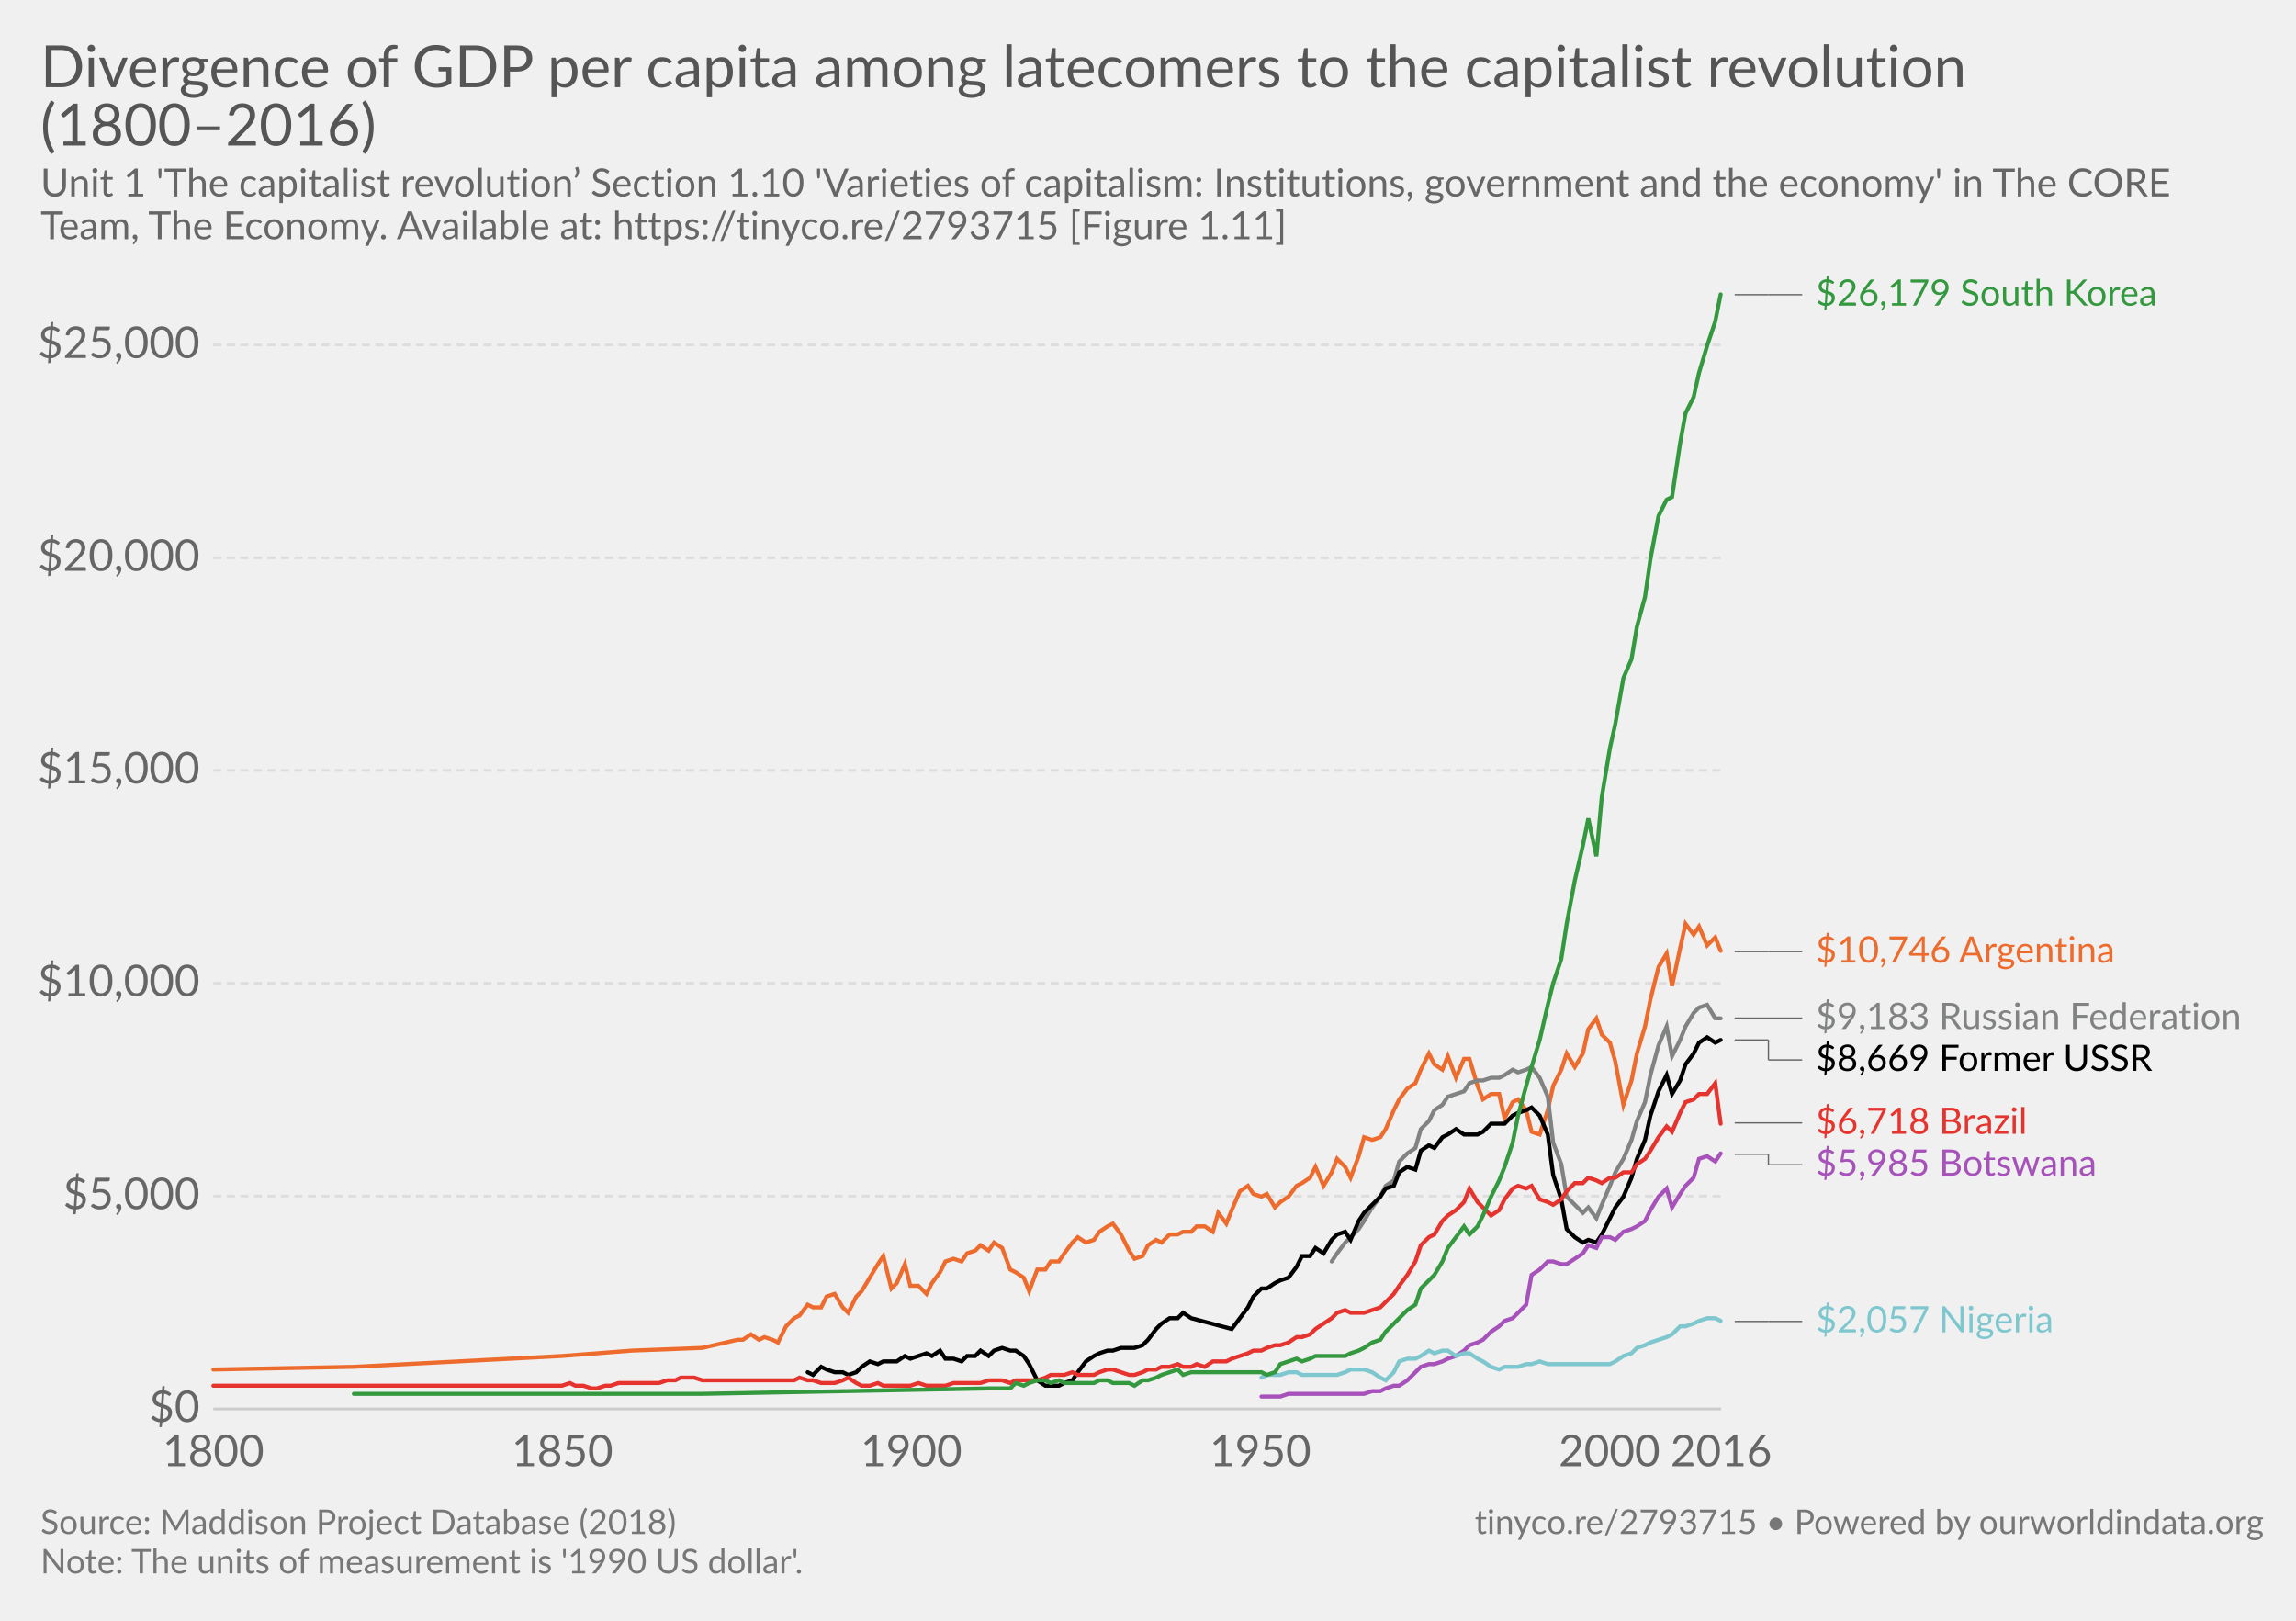
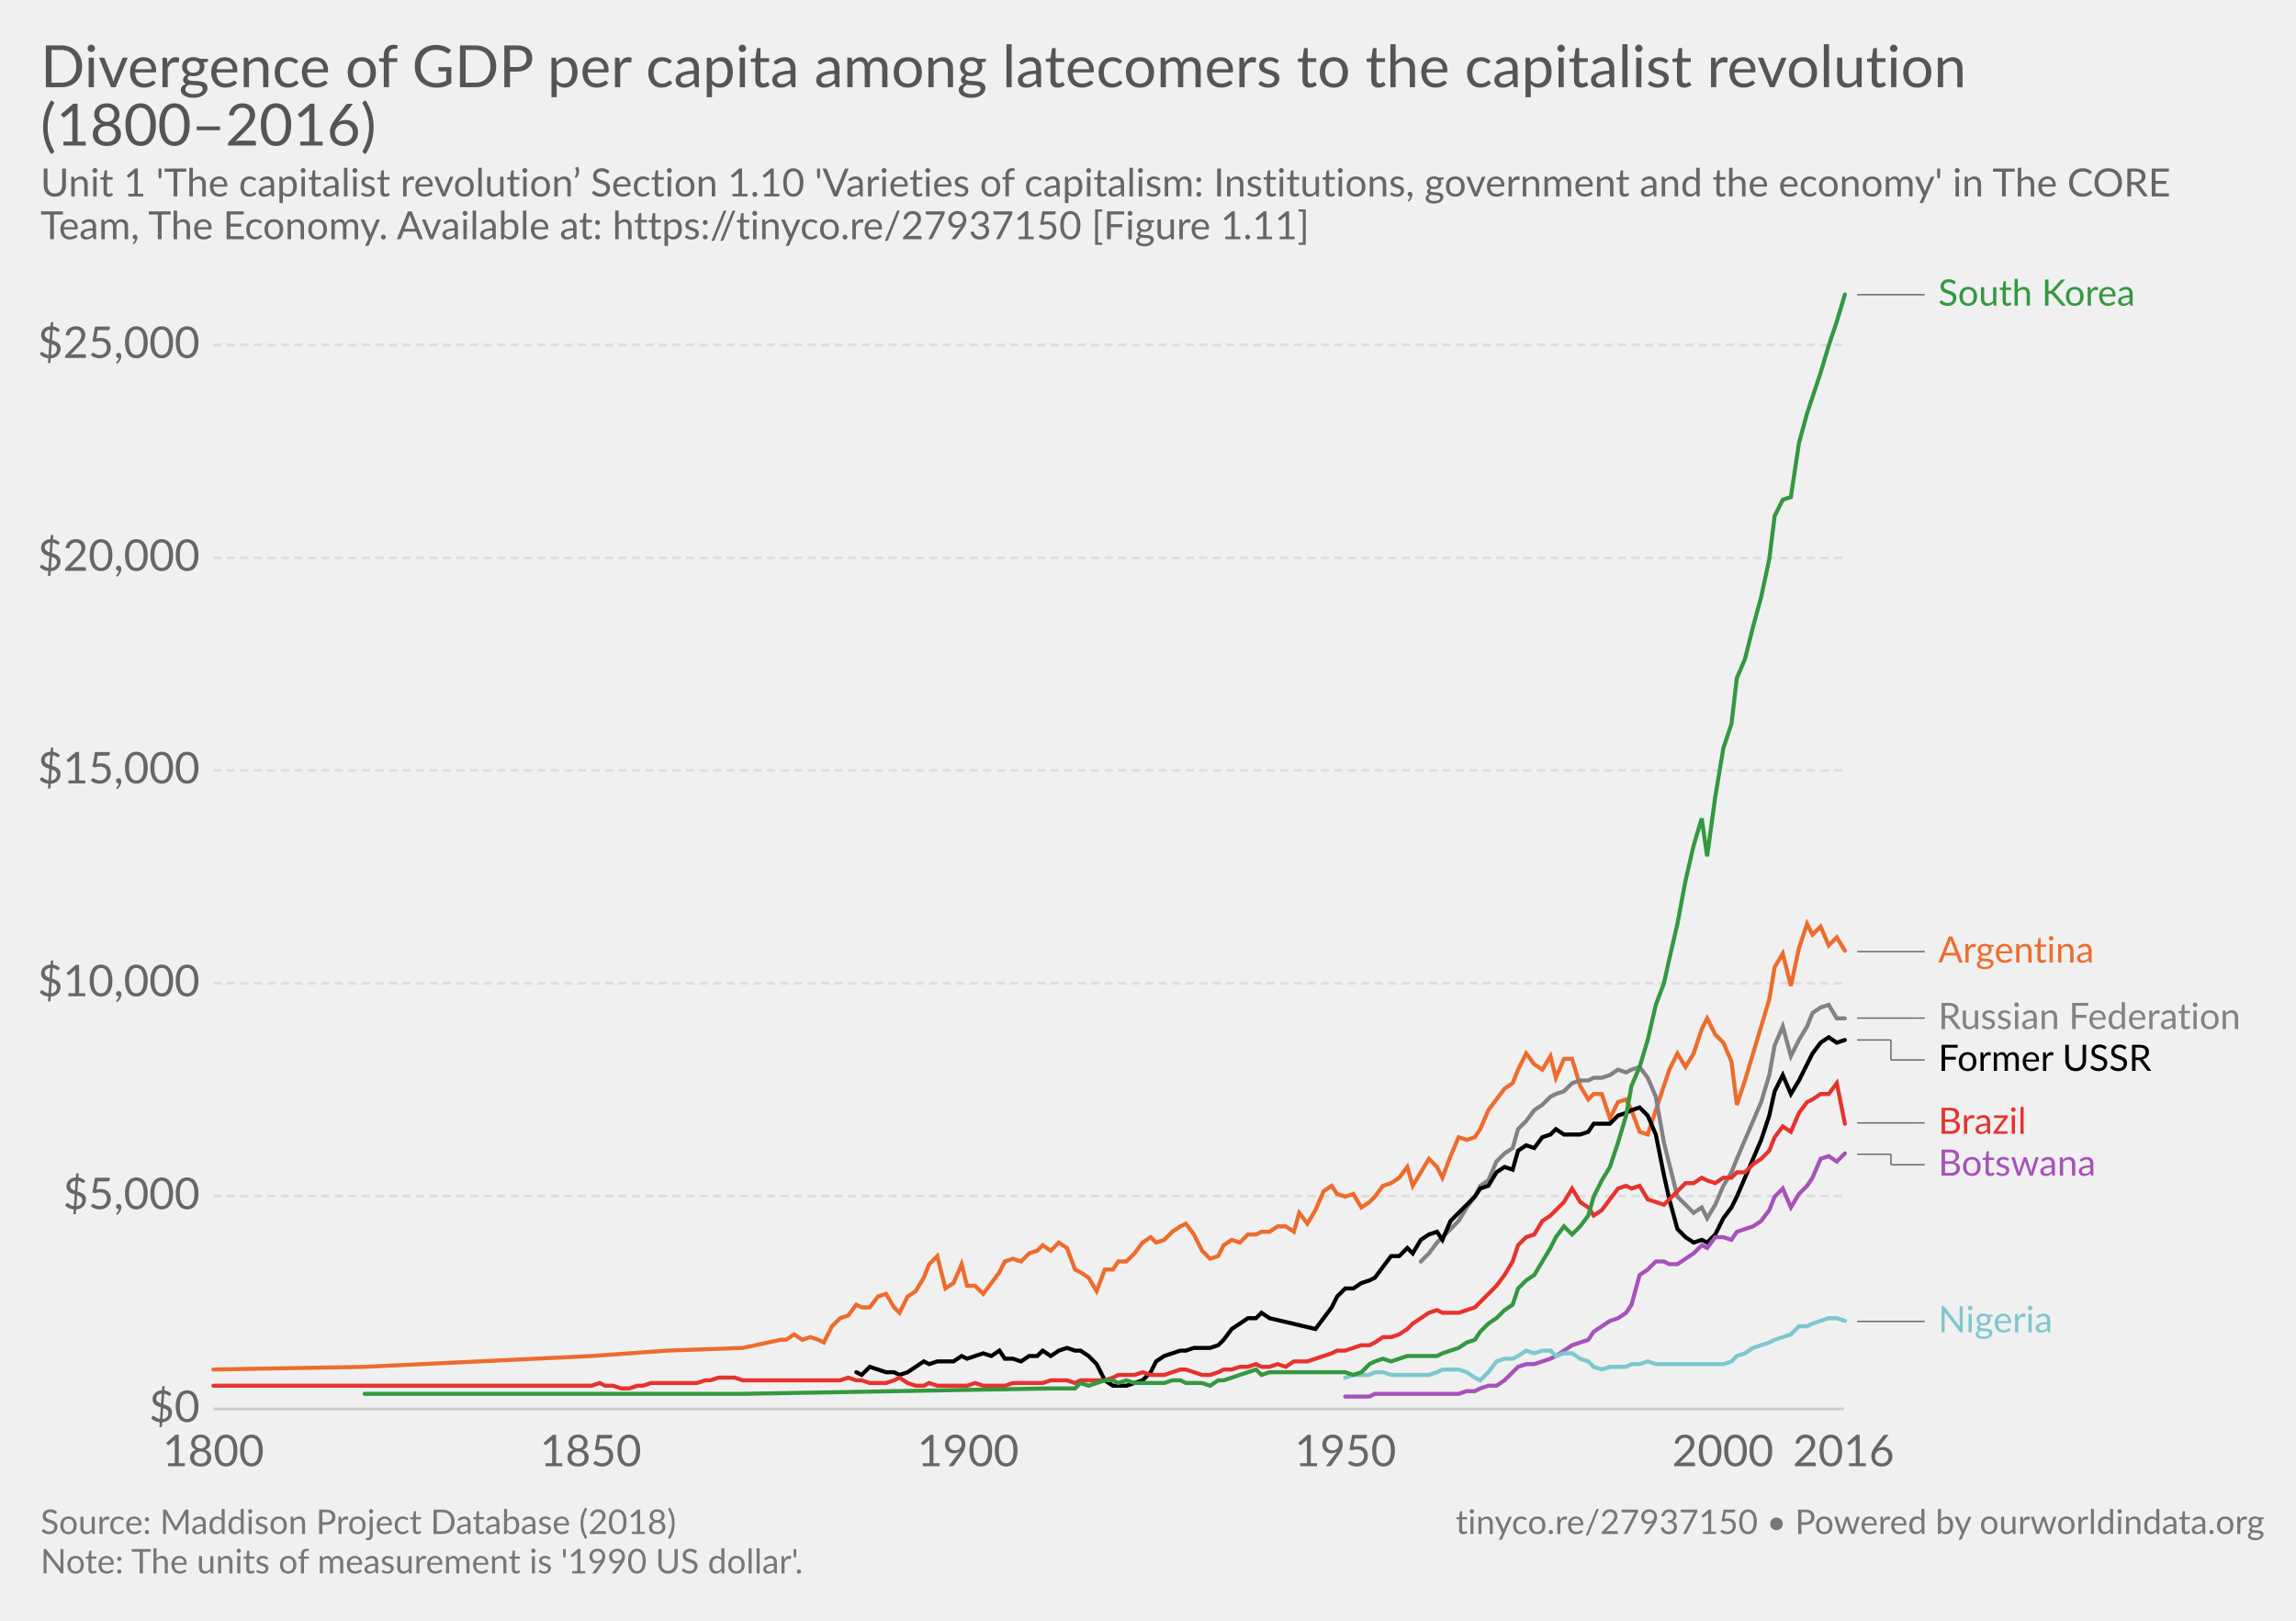
<svg xmlns="http://www.w3.org/2000/svg" version="1.1" style="font-family:Lato, 'Helvetica Neue', Helvetica, Arial, sans-serif;font-size:18px;background-color:white;text-rendering:optimizeLegibility;-webkit-font-smoothing:antialiased" width="850" height="600">
  <g class="HeaderView">
    <a href="https://ourworldindata.org/grapher/divergence-of-gdp-per-capita-among-latecomers-to-the-capitalist-revolution-18002016" target="_blank">
      <text font-size="21.60" x="15.0" y="32.3" fill="#555">
        <tspan x="15" y="32.28">Divergence of GDP per capita among latecomers to the capitalist revolution</tspan>
        <tspan x="15" y="53.88">(1800–2016)</tspan>
      </text>
    </a>
    <text font-size="14.40" x="15.0" y="72.7" fill="#666">
      <tspan x="15" y="72.72">Unit 1 'The capitalist revolution’ Section 1.10 'Varieties of capitalism: Institutions, government and the economy' in The CORE</tspan>
-       <tspan x="15" y="88.56">Team, The Economy. Available at: https://tinyco.re/2793715 [Figure 1.11]</tspan>
+       <tspan x="15" y="88.56">Team, The Economy. Available at: https://tinyco.re/27937150 [Figure 1.11]</tspan>
    </text>
  </g>
  <g class="LineChart">
    <defs>
-       <clipPath id="boundsClip-1255">
+       <clipPath id="boundsClip-3">
        <rect x="68.968" y="0" width="830" height="867.4" />
      </clipPath>
    </defs>
    <g class="AxisBoxView">
      <g class="HorizontalAxis">
        <text x="79" y="542.8" fill="#666" text-anchor="middle" font-size="16.2">1800</text>
-         <text x="208.2" y="542.8" fill="#666" text-anchor="middle" font-size="16.2">1850</text>
-         <text x="337.4" y="542.8" fill="#666" text-anchor="middle" font-size="16.2">1900</text>
-         <text x="466.6" y="542.8" fill="#666" text-anchor="middle" font-size="16.2">1950</text>
-         <text x="595.8" y="542.8" fill="#666" text-anchor="middle" font-size="16.2">2000</text>
-         <text x="637.2" y="542.8" fill="#666" text-anchor="middle" font-size="16.2">2016</text>
+         <text x="218.7" y="542.8" fill="#666" text-anchor="middle" font-size="16.2">1850</text>
+         <text x="358.4" y="542.8" fill="#666" text-anchor="middle" font-size="16.2">1900</text>
+         <text x="498.1" y="542.8" fill="#666" text-anchor="middle" font-size="16.2">1950</text>
+         <text x="637.8" y="542.8" fill="#666" text-anchor="middle" font-size="16.2">2000</text>
+         <text x="682.5" y="542.8" fill="#666" text-anchor="middle" font-size="16.2">2016</text>
      </g>
      <g class="VerticalAxis">
        <text x="73.97" y="521.6" fill="#666" dominant-baseline="middle" text-anchor="end" font-size="16.2">$0</text>
        <text x="73.97" y="442.8" fill="#666" dominant-baseline="middle" text-anchor="end" font-size="16.2">$5,000</text>
        <text x="73.97" y="364" fill="#666" dominant-baseline="middle" text-anchor="end" font-size="16.2">$10,000</text>
        <text x="73.97" y="285.2" fill="#666" dominant-baseline="middle" text-anchor="end" font-size="16.2">$15,000</text>
        <text x="73.97" y="206.5" fill="#666" dominant-baseline="middle" text-anchor="end" font-size="16.2">$20,000</text>
        <text x="73.97" y="127.7" fill="#666" dominant-baseline="middle" text-anchor="end" font-size="16.2">$25,000</text>
      </g>
      <g class="AxisGridLines">
-         <line x1="78.97" y1="521.6" x2="637.19" y2="521.6" stroke="#ccc" />
-         <line x1="78.97" y1="442.8" x2="637.19" y2="442.8" stroke="#ddd" stroke-dasharray="3,2" />
-         <line x1="78.97" y1="364" x2="637.19" y2="364" stroke="#ddd" stroke-dasharray="3,2" />
-         <line x1="78.97" y1="285.2" x2="637.19" y2="285.2" stroke="#ddd" stroke-dasharray="3,2" />
-         <line x1="78.97" y1="206.5" x2="637.19" y2="206.5" stroke="#ddd" stroke-dasharray="3,2" />
-         <line x1="78.97" y1="127.7" x2="637.19" y2="127.7" stroke="#ddd" stroke-dasharray="3,2" />
+         <line x1="78.97" y1="521.6" x2="682.55" y2="521.6" stroke="#ccc" />
+         <line x1="78.97" y1="442.8" x2="682.55" y2="442.8" stroke="#ddd" stroke-dasharray="3,2" />
+         <line x1="78.97" y1="364" x2="682.55" y2="364" stroke="#ddd" stroke-dasharray="3,2" />
+         <line x1="78.97" y1="285.2" x2="682.55" y2="285.2" stroke="#ddd" stroke-dasharray="3,2" />
+         <line x1="78.97" y1="206.5" x2="682.55" y2="206.5" stroke="#ddd" stroke-dasharray="3,2" />
+         <line x1="78.97" y1="127.7" x2="682.55" y2="127.7" stroke="#ddd" stroke-dasharray="3,2" />
      </g>
    </g>
-     <g clip-path="url(#boundsClip-1255)">
+     <g clip-path="url(#boundsClip-3)">
      <g class="HeightedLegend clickable">
        <g class="legendMark">
          <g class="indicator">
-             <line x1="642.19" y1="109.1" x2="654.69" y2="109.1" stroke="#666" stroke-width="0.5" />
-             <line x1="654.69" y1="109.1" x2="654.69" y2="109.1" stroke="#666" stroke-width="0.5" />
-             <line x1="654.69" y1="109.1" x2="667.19" y2="109.1" stroke="#666" stroke-width="0.5" />
+             <line x1="687.55" y1="109.1" x2="700.05" y2="109.1" stroke="#666" stroke-width="0.5" />
+             <line x1="700.05" y1="109.1" x2="700.05" y2="109.1" stroke="#666" stroke-width="0.5" />
+             <line x1="700.05" y1="109.1" x2="712.55" y2="109.1" stroke="#666" stroke-width="0.5" />
          </g>
-           <rect x="637.19" y="102.35" width="163.385" height="13.5" fill="#fff" opacity="0" />
-           <text font-size="13.50" x="672.2" y="113.1" fill="#34983f">
-             <tspan x="672.19" y="113.15">$26,179 South Korea</tspan>
+           <rect x="682.55" y="102.35" width="110.465" height="13.5" fill="#fff" opacity="0" />
+           <text font-size="13.50" x="717.5" y="113.1" fill="#34983f">
+             <tspan x="717.55" y="113.15">South Korea</tspan>
          </text>
        </g>
        <g class="legendMark">
          <g class="indicator">
-             <line x1="642.19" y1="352.3" x2="654.69" y2="352.3" stroke="#666" stroke-width="0.5" />
-             <line x1="654.69" y1="352.3" x2="654.69" y2="352.3" stroke="#666" stroke-width="0.5" />
-             <line x1="654.69" y1="352.3" x2="667.19" y2="352.3" stroke="#666" stroke-width="0.5" />
+             <line x1="687.55" y1="352.3" x2="700.05" y2="352.3" stroke="#666" stroke-width="0.5" />
+             <line x1="700.05" y1="352.3" x2="700.05" y2="352.3" stroke="#666" stroke-width="0.5" />
+             <line x1="700.05" y1="352.3" x2="712.55" y2="352.3" stroke="#666" stroke-width="0.5" />
          </g>
-           <rect x="637.19" y="345.55" width="145.97" height="13.5" fill="#fff" opacity="0" />
-           <text font-size="13.50" x="672.2" y="356.4" fill="#ed6c2d">
-             <tspan x="672.19" y="356.35">$10,746 Argentina</tspan>
+           <rect x="682.55" y="345.55" width="93.05" height="13.5" fill="#fff" opacity="0" />
+           <text font-size="13.50" x="717.5" y="356.4" fill="#ed6c2d">
+             <tspan x="717.55" y="356.35">Argentina</tspan>
          </text>
        </g>
        <g class="legendMark">
          <g class="indicator">
-             <line x1="642.19" y1="376.9" x2="664.69" y2="376.9" stroke="#666" stroke-width="0.5" />
-             <line x1="664.69" y1="376.9" x2="664.69" y2="376.9" stroke="#666" stroke-width="0.5" />
-             <line x1="664.69" y1="376.9" x2="667.19" y2="376.9" stroke="#666" stroke-width="0.5" />
+             <line x1="687.55" y1="376.9" x2="710.05" y2="376.9" stroke="#666" stroke-width="0.5" />
+             <line x1="710.05" y1="376.9" x2="710.05" y2="376.9" stroke="#666" stroke-width="0.5" />
+             <line x1="710.05" y1="376.9" x2="712.55" y2="376.9" stroke="#666" stroke-width="0.5" />
          </g>
-           <rect x="637.19" y="370.15" width="197.81" height="13.5" fill="#fff" opacity="0" />
-           <text font-size="13.50" x="672.2" y="380.9" fill="#818282">
-             <tspan x="672.19" y="380.95">$9,183 Russian Federation</tspan>
+           <rect x="682.55" y="370.15" width="152.45" height="13.5" fill="#fff" opacity="0" />
+           <text font-size="13.50" x="717.5" y="380.9" fill="#818282">
+             <tspan x="717.55" y="380.95">Russian Federation</tspan>
          </text>
        </g>
        <g class="legendMark">
          <g class="indicator">
-             <line x1="642.19" y1="385" x2="654.69" y2="385" stroke="#666" stroke-width="0.5" />
-             <line x1="654.69" y1="385" x2="654.69" y2="392.4" stroke="#666" stroke-width="0.5" />
-             <line x1="654.69" y1="392.4" x2="667.19" y2="392.4" stroke="#666" stroke-width="0.5" />
+             <line x1="687.55" y1="385" x2="700.05" y2="385" stroke="#666" stroke-width="0.5" />
+             <line x1="700.05" y1="385" x2="700.05" y2="392.4" stroke="#666" stroke-width="0.5" />
+             <line x1="700.05" y1="392.4" x2="712.55" y2="392.4" stroke="#666" stroke-width="0.5" />
          </g>
-           <rect x="637.19" y="385.65" width="165.14" height="13.5" fill="#fff" opacity="0" />
-           <text font-size="13.50" x="672.2" y="396.4" fill="#000">
-             <tspan x="672.19" y="396.45">$8,669 Former USSR</tspan>
+           <rect x="682.55" y="385.65" width="119.78" height="13.5" fill="#fff" opacity="0" />
+           <text font-size="13.50" x="717.5" y="396.4" fill="#000">
+             <tspan x="717.55" y="396.45">Former USSR</tspan>
          </text>
        </g>
        <g class="legendMark">
          <g class="indicator">
-             <line x1="642.19" y1="415.7" x2="664.69" y2="415.7" stroke="#666" stroke-width="0.5" />
-             <line x1="664.69" y1="415.7" x2="664.69" y2="415.7" stroke="#666" stroke-width="0.5" />
-             <line x1="664.69" y1="415.7" x2="667.19" y2="415.7" stroke="#666" stroke-width="0.5" />
+             <line x1="687.55" y1="415.7" x2="710.05" y2="415.7" stroke="#666" stroke-width="0.5" />
+             <line x1="710.05" y1="415.7" x2="710.05" y2="415.7" stroke="#666" stroke-width="0.5" />
+             <line x1="710.05" y1="415.7" x2="712.55" y2="415.7" stroke="#666" stroke-width="0.5" />
          </g>
-           <rect x="637.19" y="408.95" width="114.11" height="13.5" fill="#fff" opacity="0" />
-           <text font-size="13.50" x="672.2" y="419.8" fill="#e6332e">
-             <tspan x="672.19" y="419.75">$6,718 Brazil</tspan>
+           <rect x="682.55" y="408.95" width="68.75" height="13.5" fill="#fff" opacity="0" />
+           <text font-size="13.50" x="717.5" y="419.8" fill="#e6332e">
+             <tspan x="717.55" y="419.75">Brazil</tspan>
          </text>
        </g>
        <g class="legendMark">
          <g class="indicator">
-             <line x1="642.19" y1="427.3" x2="654.69" y2="427.3" stroke="#666" stroke-width="0.5" />
-             <line x1="654.69" y1="427.3" x2="654.69" y2="431.2" stroke="#666" stroke-width="0.5" />
-             <line x1="654.69" y1="431.2" x2="667.19" y2="431.2" stroke="#666" stroke-width="0.5" />
+             <line x1="687.55" y1="427.3" x2="700.05" y2="427.3" stroke="#666" stroke-width="0.5" />
+             <line x1="700.05" y1="427.3" x2="700.05" y2="431.2" stroke="#666" stroke-width="0.5" />
+             <line x1="700.05" y1="431.2" x2="712.55" y2="431.2" stroke="#666" stroke-width="0.5" />
          </g>
-           <rect x="637.19" y="424.45" width="139.895" height="13.5" fill="#fff" opacity="0" />
-           <text font-size="13.50" x="672.2" y="435.3" fill="#a652ba">
-             <tspan x="672.19" y="435.25">$5,985 Botswana</tspan>
+           <rect x="682.55" y="424.45" width="94.535" height="13.5" fill="#fff" opacity="0" />
+           <text font-size="13.50" x="717.5" y="435.3" fill="#a652ba">
+             <tspan x="717.55" y="435.25">Botswana</tspan>
          </text>
        </g>
        <g class="legendMark">
          <g class="indicator">
-             <line x1="642.19" y1="489.2" x2="654.69" y2="489.2" stroke="#666" stroke-width="0.5" />
-             <line x1="654.69" y1="489.2" x2="654.69" y2="489.2" stroke="#666" stroke-width="0.5" />
-             <line x1="654.69" y1="489.2" x2="667.19" y2="489.2" stroke="#666" stroke-width="0.5" />
+             <line x1="687.55" y1="489.2" x2="700.05" y2="489.2" stroke="#666" stroke-width="0.5" />
+             <line x1="700.05" y1="489.2" x2="700.05" y2="489.2" stroke="#666" stroke-width="0.5" />
+             <line x1="700.05" y1="489.2" x2="712.55" y2="489.2" stroke="#666" stroke-width="0.5" />
          </g>
-           <rect x="637.19" y="482.45" width="123.155" height="13.5" fill="#fff" opacity="0" />
-           <text font-size="13.50" x="672.2" y="493.3" fill="#7ec7ce">
-             <tspan x="672.19" y="493.25">$2,057 Nigeria</tspan>
+           <rect x="682.55" y="482.45" width="77.795" height="13.5" fill="#fff" opacity="0" />
+           <text font-size="13.50" x="717.5" y="493.3" fill="#7ec7ce">
+             <tspan x="717.55" y="493.25">Nigeria</tspan>
          </text>
        </g>
      </g>
      <g class="Lines">
-         <rect x="79" y="109" width="558" height="413" fill="rgba(255,255,255,0)" opacity="0" />
+         <rect x="79" y="109" width="604" height="413" fill="rgba(255,255,255,0)" opacity="0" />
        <g class="key-Argentina_0">
-           <path stroke="#ed6c2d" stroke-linecap="round" d="M79 507L131 506L208 502L234 500L260 499L273 496L275 496L278 494L281 496L283 495L286 496L288 497L291 491L294 488L296 487L299 483L301 484L304 484L306 480L309 479L312 484L314 486L317 480L319 478L322 473L325 468L327 465L330 477L332 475L335 468L337 476L340 476L343 479L345 475L348 471L350 467L353 466L356 467L358 464L361 463L363 461L366 463L368 460L371 462L374 470L376 471L379 473L381 478L384 470L387 470L389 467L392 467L394 464L397 460L399 458L402 460L405 459L407 456L410 454L412 453L415 457L418 463L420 466L423 465L425 461L428 459L430 460L433 457L436 457L438 456L441 456L443 454L446 454L449 456L451 449L454 453L456 448L459 441L462 439L464 442L467 443L469 442L472 447L474 445L477 443L480 439L482 438L485 436L487 432L490 439L493 434L495 429L498 432L500 436L503 428L505 421L508 422L511 421L513 418L516 411L518 407L521 403L524 401L526 396L529 390L531 394L534 396L536 391L539 399L542 392L544 392L547 402L549 407L552 405L555 405L557 414L560 408L562 407L565 411L567 419L570 420L573 411L575 402L578 396L580 390L583 395L586 390L588 381L591 377L593 383L596 386L598 393L601 409L604 400L606 390L609 380L611 370L614 358L617 353L619 365L622 351L624 342L627 346L629 343L632 350L635 347L637 352" fill="none" stroke-width="1.5" />
+           <path stroke="#ed6c2d" stroke-linecap="round" d="M79 507L135 506L219 502L247 500L275 499L289 496L291 496L294 494L297 496L300 495L303 496L305 497L308 491L311 488L314 487L317 483L319 484L322 484L325 480L328 479L331 484L333 486L336 480L339 478L342 473L344 468L347 465L350 477L353 475L356 468L358 476L361 476L364 479L367 475L370 471L372 467L375 466L378 467L381 464L384 463L386 461L389 463L392 460L395 462L398 470L400 471L403 473L406 478L409 470L412 470L414 467L417 467L420 464L423 460L426 458L428 460L431 459L434 456L437 454L439 453L442 457L445 463L448 466L451 465L453 461L456 459L459 460L462 457L465 457L467 456L470 456L473 454L476 454L479 456L481 449L484 453L487 448L490 441L493 439L495 442L498 443L501 442L504 447L507 445L509 443L512 439L515 438L518 436L521 432L523 439L526 434L529 429L532 432L534 436L537 428L540 421L543 422L546 421L548 418L551 411L554 407L557 403L560 401L562 396L565 390L568 394L571 396L574 391L576 399L579 392L582 392L585 402L588 407L590 405L593 405L596 414L599 408L602 407L604 411L607 419L610 420L613 411L616 402L618 396L621 390L624 395L627 390L630 381L632 377L635 383L638 386L641 393L643 409L646 400L649 390L652 380L655 370L657 358L660 353L663 365L666 351L669 342L671 346L674 343L677 350L680 347L683 352" fill="none" stroke-width="1.5" />
        </g>
        <g class="key-Russian-Federation_0">
-           <path stroke="#818282" stroke-linecap="round" d="M493 467L495 464L498 460L500 458L503 455L505 452L508 447L511 443L513 439L516 437L518 430L521 427L524 425L526 418L529 415L531 411L534 409L536 406L539 405L542 404L544 401L547 400L549 400L552 399L555 399L557 398L560 396L562 397L565 396L567 395L570 399L573 406L575 423L578 431L580 443L583 446L586 449L588 447L591 451L593 446L596 439L598 434L601 429L604 422L606 415L609 408L611 398L614 387L617 380L619 391L622 385L624 380L627 375L629 373L632 372L635 377L637 377" fill="none" stroke-width="1.5" />
+           <path stroke="#818282" stroke-linecap="round" d="M526 467L529 464L532 460L534 458L537 455L540 452L543 447L546 443L548 439L551 437L554 430L557 427L560 425L562 418L565 415L568 411L571 409L574 406L576 405L579 404L582 401L585 400L588 400L590 399L593 399L596 398L599 396L602 397L604 396L607 395L610 399L613 406L616 423L618 431L621 443L624 446L627 449L630 447L632 451L635 446L638 439L641 434L643 429L646 422L649 415L652 408L655 398L657 387L660 380L663 391L666 385L669 380L671 375L674 373L677 372L680 377L683 377" fill="none" stroke-width="1.5" />
        </g>
        <g class="key-Former-USSR_0">
-           <path stroke="#000" stroke-linecap="round" d="M299 508L301 509L304 506L306 507L309 508L312 508L314 509L317 508L319 506L322 504L325 505L327 504L330 504L332 504L335 502L337 503L340 502L343 501L345 502L348 500L350 503L353 503L356 504L358 502L361 502L363 500L366 502L368 500L371 499L374 500L376 500L379 502L381 505L384 511L387 513L389 513L392 513L394 512L397 511L399 508L402 504L405 502L407 501L410 500L412 500L415 499L418 499L420 499L423 498L425 496L428 492L430 490L433 488L436 488L438 486L441 488L456 492L459 488L462 484L464 480L467 477L469 477L472 475L474 474L477 473L480 469L482 465L485 465L487 462L490 464L493 459L495 457L498 456L500 459L503 452L505 449L508 446L511 443L513 440L516 439L518 434L521 432L524 433L526 426L529 424L531 425L534 421L536 420L539 418L542 420L544 420L547 420L549 419L552 416L555 416L557 416L560 413L562 412L565 411L567 410L570 413L573 420L575 435L578 444L580 455L583 458L586 460L588 459L591 460L593 457L596 451L598 447L601 443L604 436L606 429L609 422L611 413L614 404L617 398L619 405L622 400L624 394L627 390L629 386L632 384L635 386L637 385" fill="none" stroke-width="1.5" />
+           <path stroke="#000" stroke-linecap="round" d="M317 508L319 509L322 506L325 507L328 508L331 508L333 509L336 508L339 506L342 504L344 505L347 504L350 504L353 504L356 502L358 503L361 502L364 501L367 502L370 500L372 503L375 503L378 504L381 502L384 502L386 500L389 502L392 500L395 499L398 500L400 500L403 502L406 505L409 511L412 513L414 513L417 513L420 512L423 511L426 508L428 504L431 502L434 501L437 500L439 500L442 499L445 499L448 499L451 498L453 496L456 492L459 490L462 488L465 488L467 486L470 488L487 492L490 488L493 484L495 480L498 477L501 477L504 475L507 474L509 473L512 469L515 465L518 465L521 462L523 464L526 459L529 457L532 456L534 459L537 452L540 449L543 446L546 443L548 440L551 439L554 434L557 432L560 433L562 426L565 424L568 425L571 421L574 420L576 418L579 420L582 420L585 420L588 419L590 416L593 416L596 416L599 413L602 412L604 411L607 410L610 413L613 420L616 435L618 444L621 455L624 458L627 460L630 459L632 460L635 457L638 451L641 447L643 443L646 436L649 429L652 422L655 413L657 404L660 398L663 405L666 400L669 394L671 390L674 386L677 384L680 386L683 385" fill="none" stroke-width="1.5" />
        </g>
        <g class="key-Brazil_0">
-           <path stroke="#e6332e" stroke-linecap="round" d="M79 513L131 513L208 513L211 512L213 513L216 513L219 514L221 514L224 513L226 513L229 512L231 512L234 512L237 512L239 512L242 512L244 512L247 511L250 511L252 510L255 510L257 510L260 511L263 511L265 511L268 511L270 511L273 511L275 511L278 511L281 511L283 511L286 511L288 511L291 511L294 511L296 510L299 511L301 511L304 512L306 512L309 512L312 511L314 510L317 512L319 513L322 513L325 512L327 513L330 513L332 513L335 513L337 513L340 512L343 513L345 513L348 513L350 513L353 512L356 512L358 512L361 512L363 512L366 511L368 511L371 511L374 512L376 511L379 511L381 511L384 511L387 510L389 509L392 509L394 509L397 508L399 509L402 509L405 509L407 508L410 507L412 507L415 508L418 509L420 509L423 508L425 507L428 507L430 506L433 506L436 505L438 506L441 506L443 505L446 506L449 504L451 504L454 504L456 503L459 502L462 501L464 500L467 500L469 499L472 498L474 498L477 497L480 495L482 495L485 494L487 492L490 490L493 488L495 486L498 485L500 486L503 486L505 486L508 485L511 484L513 482L516 479L518 476L521 472L524 467L526 461L529 458L531 457L534 452L536 450L539 448L542 445L544 440L547 445L549 447L552 450L555 448L557 444L560 440L562 439L565 440L567 439L570 444L573 445L575 446L578 444L580 441L583 438L586 438L588 436L591 437L593 438L596 436L598 436L601 434L604 434L606 431L609 429L611 426L614 421L617 417L619 419L622 412L624 408L627 407L629 405L632 405L635 401L637 416" fill="none" stroke-width="1.5" />
+           <path stroke="#e6332e" stroke-linecap="round" d="M79 513L135 513L219 513L222 512L224 513L227 513L230 514L233 514L236 513L238 513L241 512L244 512L247 512L249 512L252 512L255 512L258 512L261 511L263 511L266 510L269 510L272 510L275 511L277 511L280 511L283 511L286 511L289 511L291 511L294 511L297 511L300 511L303 511L305 511L308 511L311 511L314 510L317 511L319 511L322 512L325 512L328 512L331 511L333 510L336 512L339 513L342 513L344 512L347 513L350 513L353 513L356 513L358 513L361 512L364 513L367 513L370 513L372 513L375 512L378 512L381 512L384 512L386 512L389 511L392 511L395 511L398 512L400 511L403 511L406 511L409 511L412 510L414 509L417 509L420 509L423 508L426 509L428 509L431 509L434 508L437 507L439 507L442 508L445 509L448 509L451 508L453 507L456 507L459 506L462 506L465 505L467 506L470 506L473 505L476 506L479 504L481 504L484 504L487 503L490 502L493 501L495 500L498 500L501 499L504 498L507 498L509 497L512 495L515 495L518 494L521 492L523 490L526 488L529 486L532 485L534 486L537 486L540 486L543 485L546 484L548 482L551 479L554 476L557 472L560 467L562 461L565 458L568 457L571 452L574 450L576 448L579 445L582 440L585 445L588 447L590 450L593 448L596 444L599 440L602 439L604 440L607 439L610 444L613 445L616 446L618 444L621 441L624 438L627 438L630 436L632 437L635 438L638 436L641 436L643 434L646 434L649 431L652 429L655 426L657 421L660 417L663 419L666 412L669 408L671 407L674 405L677 405L680 401L683 416" fill="none" stroke-width="1.5" />
        </g>
        <g class="key-Botswana_0">
-           <path stroke="#a652ba" stroke-linecap="round" d="M467 517L469 517L472 517L474 517L477 516L480 516L482 516L485 516L487 516L490 516L493 516L495 516L498 516L500 516L503 516L505 516L508 515L511 515L513 514L516 513L518 513L521 511L524 508L526 506L529 505L531 505L534 504L536 503L539 502L542 500L544 498L547 497L549 496L552 493L555 491L557 489L560 488L562 486L565 483L567 472L570 470L573 467L575 467L578 468L580 468L583 466L586 464L588 461L591 462L593 458L596 458L598 459L601 456L604 455L606 454L609 452L611 448L614 443L617 440L619 447L622 442L624 439L627 436L629 429L632 428L635 430L637 427" fill="none" stroke-width="1.5" />
+           <path stroke="#a652ba" stroke-linecap="round" d="M498 517L501 517L504 517L507 517L509 516L512 516L515 516L518 516L521 516L523 516L526 516L529 516L532 516L534 516L537 516L540 516L543 515L546 515L548 514L551 513L554 513L557 511L560 508L562 506L565 505L568 505L571 504L574 503L576 502L579 500L582 498L585 497L588 496L590 493L593 491L596 489L599 488L602 486L604 483L607 472L610 470L613 467L616 467L618 468L621 468L624 466L627 464L630 461L632 462L635 458L638 458L641 459L643 456L646 455L649 454L652 452L655 448L657 443L660 440L663 447L666 442L669 439L671 436L674 429L677 428L680 430L683 427" fill="none" stroke-width="1.5" />
        </g>
        <g class="key-Nigeria_0">
-           <path stroke="#7ec7ce" stroke-linecap="round" d="M467 510L469 509L472 509L474 509L477 508L480 508L482 509L485 509L487 509L490 509L493 509L495 509L498 508L500 507L503 507L505 507L508 508L511 510L513 511L516 508L518 504L521 503L524 503L526 502L529 500L531 501L534 500L536 500L539 502L542 501L544 501L547 503L549 504L552 506L555 507L557 506L560 506L562 506L565 505L567 505L570 504L573 505L575 505L578 505L580 505L583 505L586 505L588 505L591 505L593 505L596 505L598 504L601 502L604 501L606 499L609 498L611 497L614 496L617 495L619 494L622 491L624 491L627 490L629 489L632 488L635 488L637 489" fill="none" stroke-width="1.5" />
+           <path stroke="#7ec7ce" stroke-linecap="round" d="M498 510L501 509L504 509L507 509L509 508L512 508L515 509L518 509L521 509L523 509L526 509L529 509L532 508L534 507L537 507L540 507L543 508L546 510L548 511L551 508L554 504L557 503L560 503L562 502L565 500L568 501L571 500L574 500L576 502L579 501L582 501L585 503L588 504L590 506L593 507L596 506L599 506L602 506L604 505L607 505L610 504L613 505L616 505L618 505L621 505L624 505L627 505L630 505L632 505L635 505L638 505L641 504L643 502L646 501L649 499L652 498L655 497L657 496L660 495L663 494L666 491L669 491L671 490L674 489L677 488L680 488L683 489" fill="none" stroke-width="1.5" />
        </g>
        <g class="key-South-Korea_0">
-           <path stroke="#34983f" stroke-linecap="round" d="M131 516L260 516L366 514L368 514L371 514L374 514L376 512L379 513L381 512L384 511L387 511L389 512L392 511L394 512L397 512L399 512L402 512L405 512L407 511L410 511L412 512L415 512L418 512L420 513L423 511L425 511L428 510L430 509L433 508L436 507L438 509L441 508L467 508L469 509L472 508L474 505L477 504L480 503L482 504L485 503L487 502L490 502L493 502L495 502L498 502L500 501L503 500L505 499L508 497L511 496L513 493L516 490L518 488L521 485L524 483L526 477L529 474L531 472L534 467L536 462L539 458L542 454L544 457L547 454L549 450L552 443L555 437L557 432L560 423L562 413L565 402L567 395L570 385L573 372L575 364L578 355L580 342L583 326L586 313L588 303L591 317L593 295L596 277L598 268L601 251L604 244L606 232L609 221L611 207L614 191L617 185L619 184L622 164L624 153L627 147L629 138L632 128L635 119L637 109" fill="none" stroke-width="1.5" />
+           <path stroke="#34983f" stroke-linecap="round" d="M135 516L275 516L389 514L392 514L395 514L398 514L400 512L403 513L406 512L409 511L412 511L414 512L417 511L420 512L423 512L426 512L428 512L431 512L434 511L437 511L439 512L442 512L445 512L448 513L451 511L453 511L456 510L459 509L462 508L465 507L467 509L470 508L498 508L501 509L504 508L507 505L509 504L512 503L515 504L518 503L521 502L523 502L526 502L529 502L532 502L534 501L537 500L540 499L543 497L546 496L548 493L551 490L554 488L557 485L560 483L562 477L565 474L568 472L571 467L574 462L576 458L579 454L582 457L585 454L588 450L590 443L593 437L596 432L599 423L602 413L604 402L607 395L610 385L613 372L616 364L618 355L621 342L624 326L627 313L630 303L632 317L635 295L638 277L641 268L643 251L646 244L649 232L652 221L655 207L657 191L660 185L663 184L666 164L669 153L671 147L674 138L677 128L680 119L683 109" fill="none" stroke-width="1.5" />
        </g>
      </g>
    </g>
  </g>
  <g class="SourcesFooter" style="fill:#777">
    <g class="clickable" style="fill:#777">
      <text font-size="12.60" x="15.0" y="567.9">
        <tspan x="15" y="567.88">Source: Maddison Project Database (2018)</tspan>
      </text>
    </g>
    <text font-size="12.60" x="15.0" y="582.5">
      <tspan x="15" y="582.48">Note: The units of measurement is '1990 US dollar'.</tspan>
    </text>
-     <text font-size="12.60" x="546.0" y="567.9">
-       <tspan x="545.956" y="567.88">
-         <a target="_blank" style="fill: #777;" href="https://tinyco.re/2793715">tinyco.re/2793715</a> • <a href="https://ourworldindata.org" target="_blank">Powered by ourworldindata.org</a>
+     <text font-size="12.60" x="538.9" y="567.9">
+       <tspan x="538.9" y="567.88">
+         <a target="_blank" style="fill: #777;" href="https://tinyco.re/27937150">tinyco.re/27937150</a> • <a href="https://ourworldindata.org" target="_blank">Powered by ourworldindata.org</a>
      </tspan>
    </text>
  </g>
</svg>
